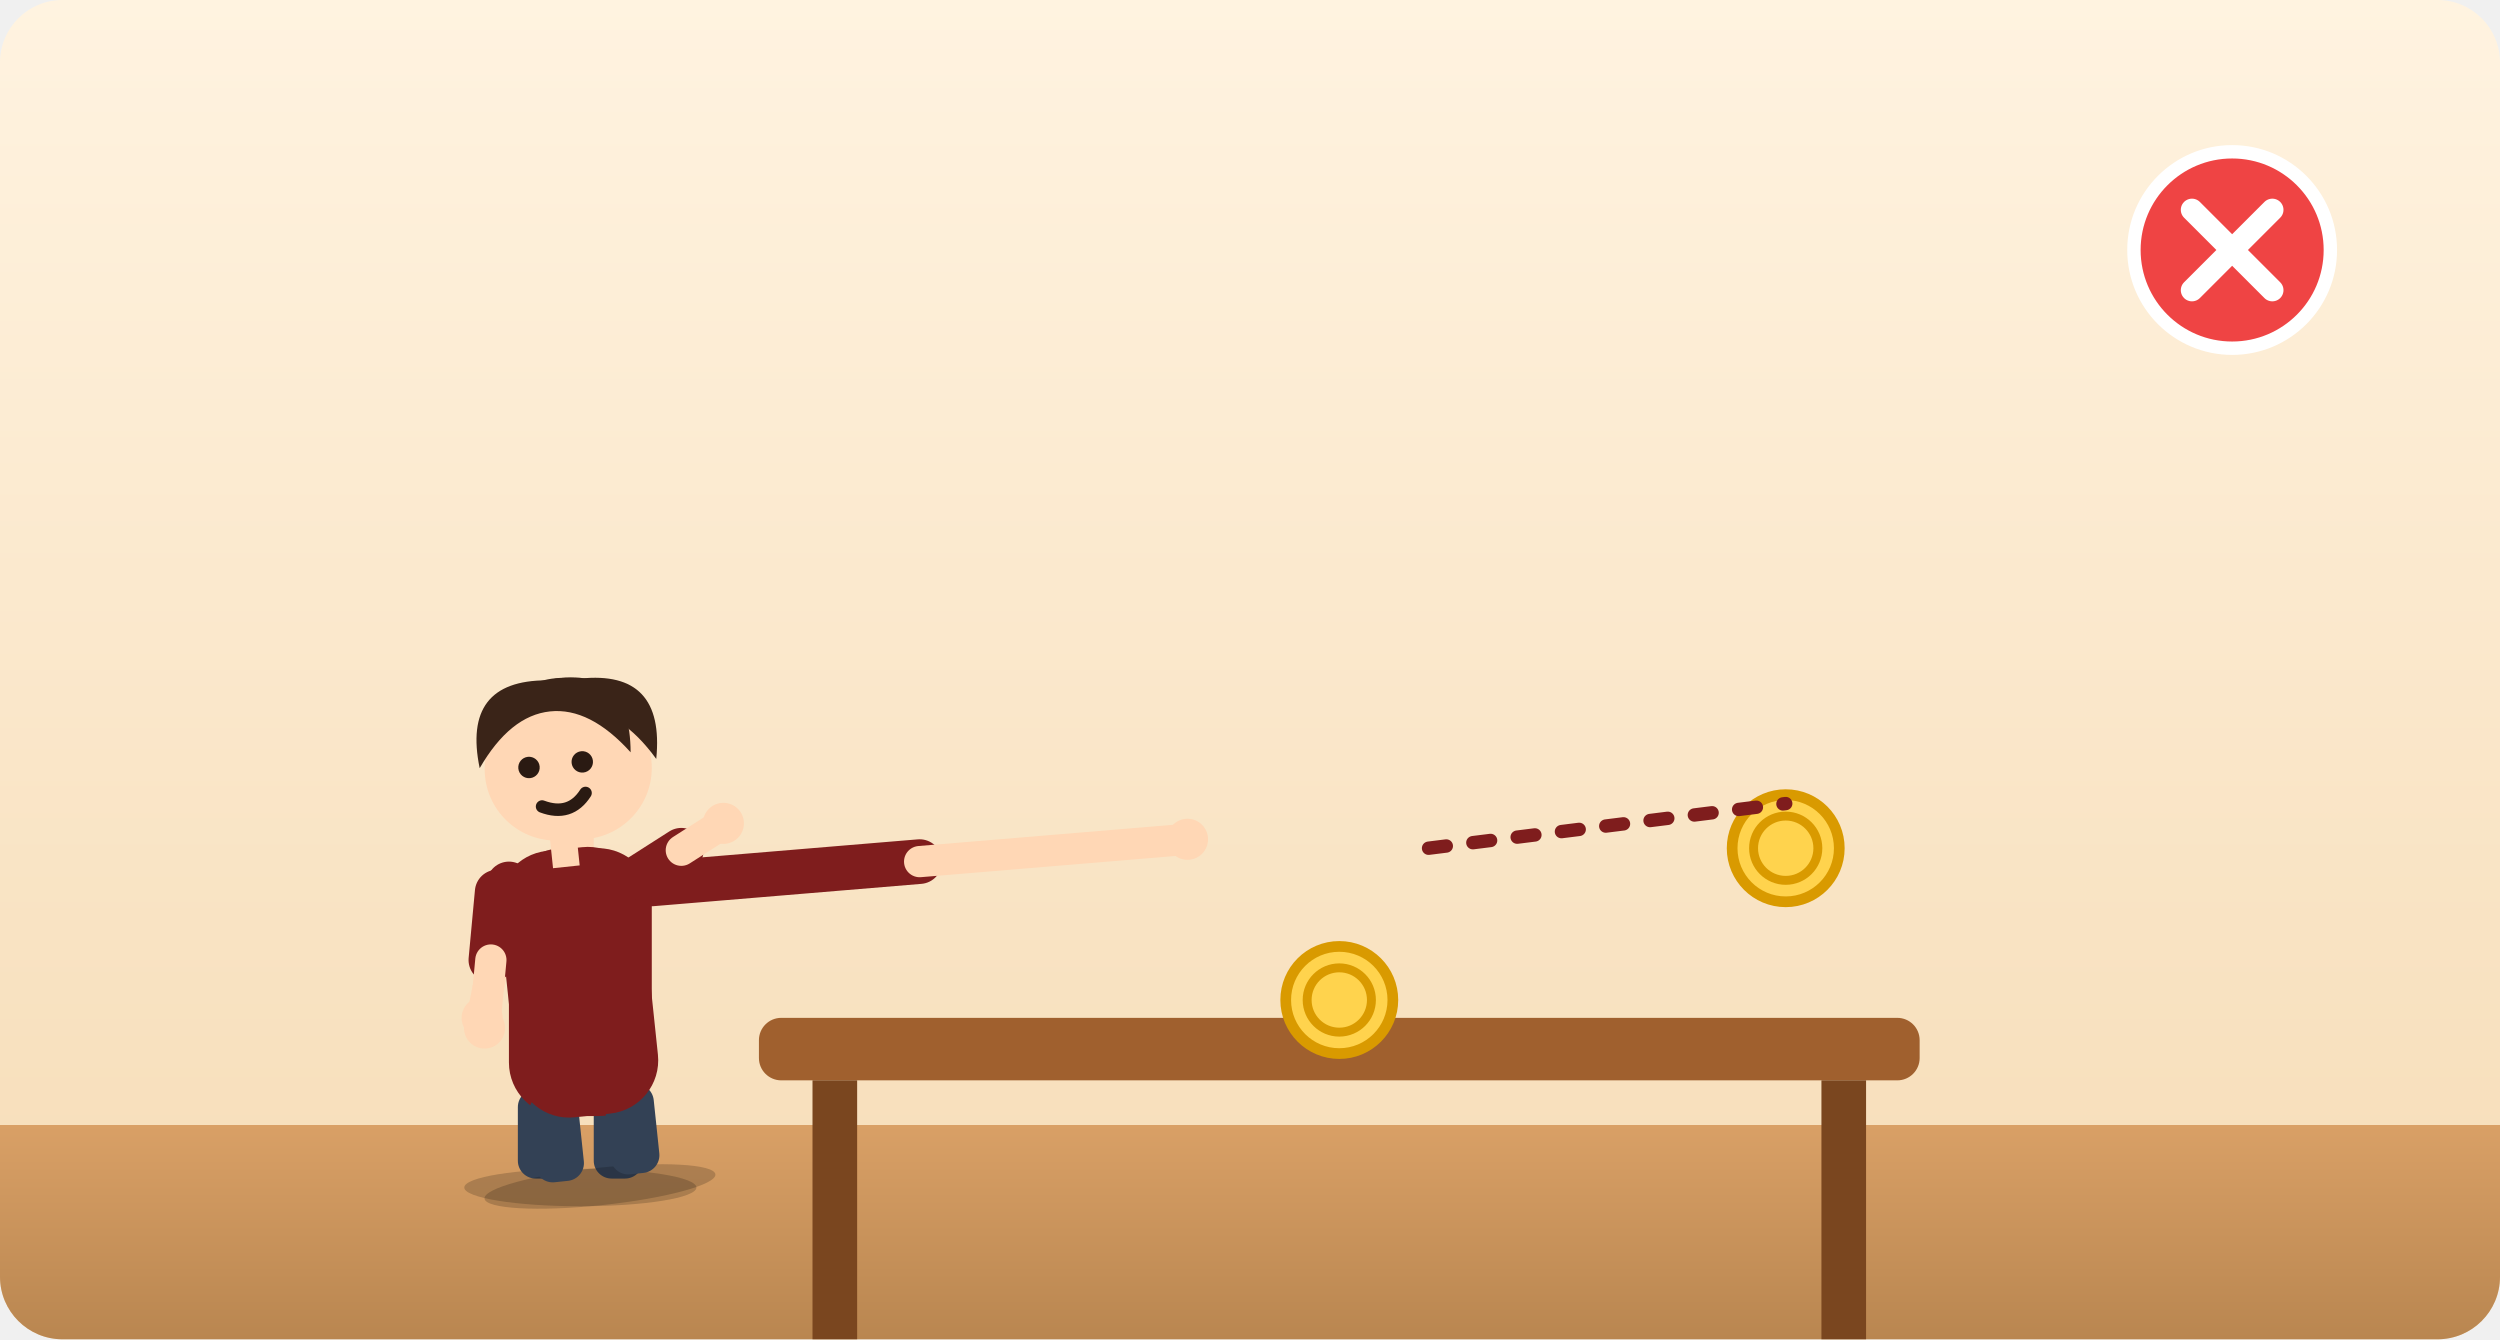
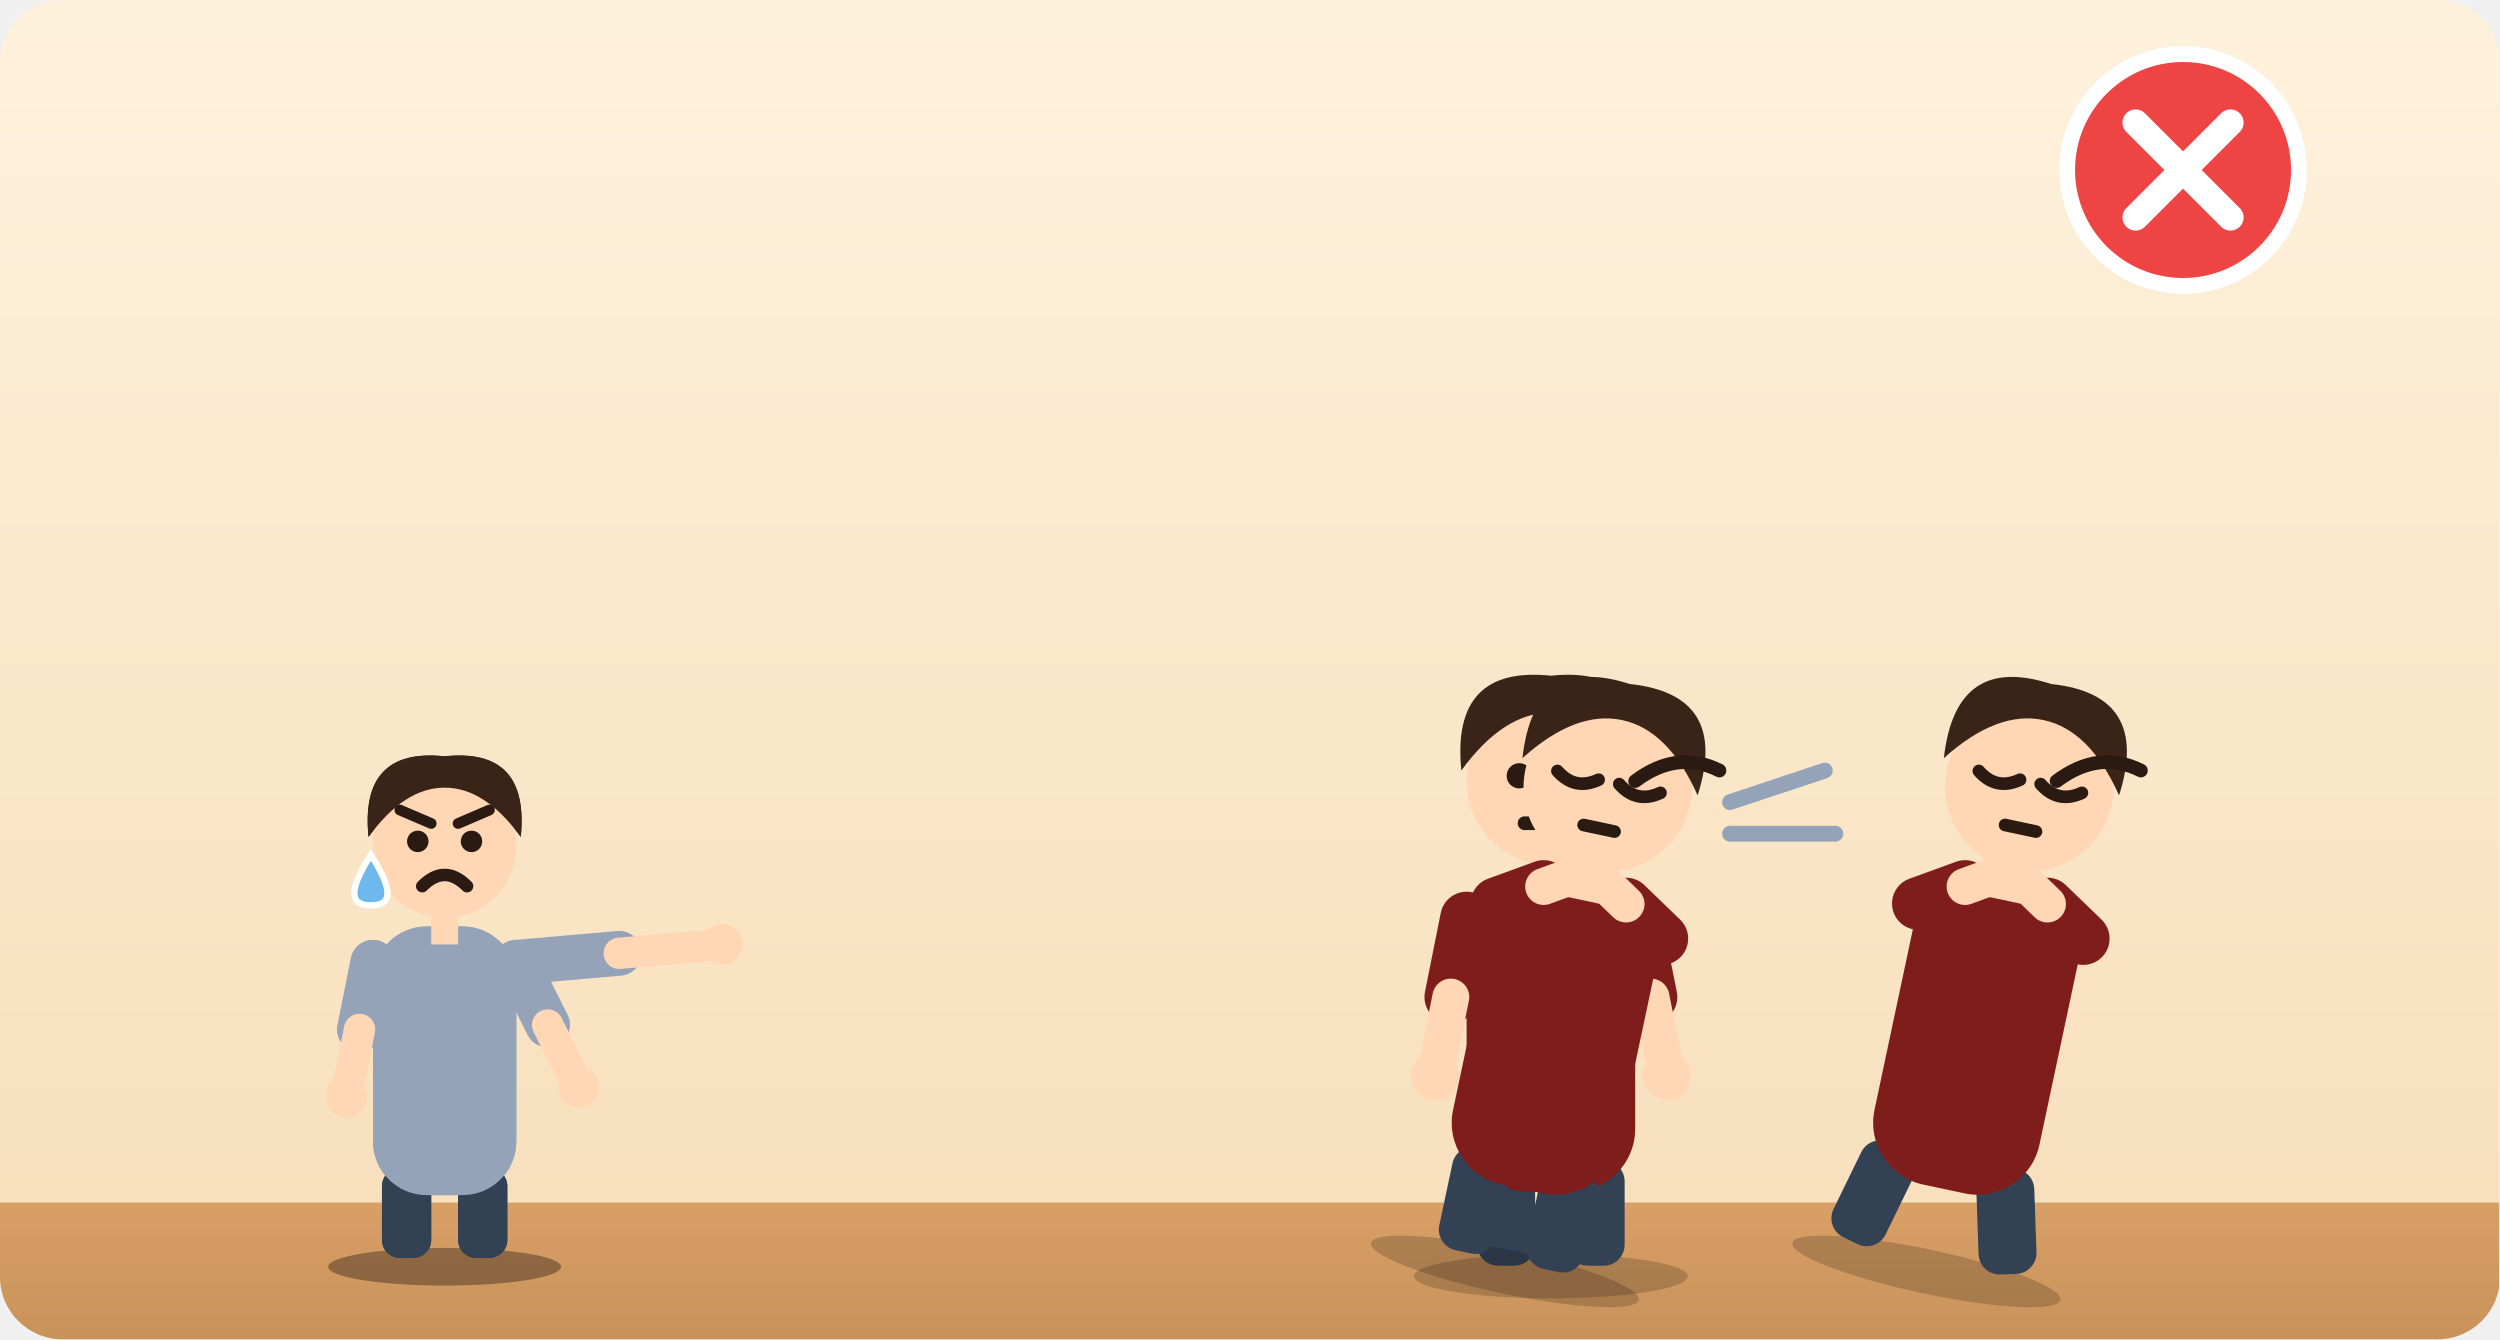
- <svg xmlns="http://www.w3.org/2000/svg" data-n="3" data-t="1" data-c="#7f1d1d" viewBox="0 0 560 300" role="img" aria-label="낡은 동전을 손가락으로 튕겨 내치며 깔보는 경멸">
+ <svg xmlns="http://www.w3.org/2000/svg" data-n="3" data-t="1" data-c="#7f1d1d" viewBox="0 0 560 300" role="img" aria-label="내민 손을 거들떠보지도 않고 팔짱 낀 채 고개를 쳐들고 가 버리는 경멸">
  <defs>
    <clipPath id="contempt_clip">
      <rect width="560" height="300" rx="14" />
    </clipPath>
    <linearGradient id="contempt_sky" x1="0" y1="0" x2="0" y2="1">
      <stop offset="0" stop-color="#fff3e0" />
      <stop offset="1" stop-color="#f6dcb6" />
    </linearGradient>
    <linearGradient id="contempt_gr" x1="0" y1="0" x2="0" y2="1">
      <stop offset="0" stop-color="#d9a066" />
      <stop offset="1" stop-color="#b98650" />
    </linearGradient>
  </defs>
  <g clip-path="url(#contempt_clip)">
-     <rect width="560" height="300" fill="url(#contempt_sky)" />
-     <rect x="0" y="252" width="560" height="48" fill="url(#contempt_gr)" />
-     <g class="vs up" data-s="1">
-       <g transform="translate(300 238)">
-         <rect x="-130" y="-10" width="260" height="14" rx="5" fill="#a0602e" />
-         <rect x="-118" y="4" width="10" height="58" fill="#7a461f" />
-         <rect x="108" y="4" width="10" height="58" fill="#7a461f" />
+     <g transform="translate(-101 -28) scale(1.18)">
+       <rect width="560" height="300" fill="url(#contempt_sky)" />
+       <rect x="0" y="252" width="560" height="48" fill="url(#contempt_gr)" />
+       <g class="vs up" data-s="1" data-e="2">
+         <g transform="translate(170 254) scale(0.85)">
+           <ellipse cx="0" cy="12" rx="26" ry="4.2" fill="#000" fill-opacity="0.18" />
+           <rect x="-14" y="-10" width="11" height="20" rx="4" fill="#334155" />
+           <rect x="3" y="-10" width="11" height="20" rx="4" fill="#334155" />
+           <rect x="-16" y="-64" width="32" height="60" rx="12" fill="#94a3b8" />
+           <path d="M-16 -56L-19 -41" fill="none" stroke="#94a3b8" stroke-width="10" stroke-linecap="round" stroke-linejoin="round" />
+           <path d="M-19 -41L-22 -26" fill="none" stroke="#ffd7b5" stroke-width="7" stroke-linecap="round" stroke-linejoin="round" />
+           <circle cx="-22" cy="-26" r="4.6" fill="#ffd7b5" />
+           <path d="M16 -56L39 -58" fill="none" stroke="#94a3b8" stroke-width="10" stroke-linecap="round" stroke-linejoin="round" />
+           <path d="M39 -58L62 -60" fill="none" stroke="#ffd7b5" stroke-width="7" stroke-linecap="round" stroke-linejoin="round" />
+           <circle cx="62" cy="-60" r="4.6" fill="#ffd7b5" />
+           <rect x="-3" y="-68" width="6" height="8" fill="#ffd7b5" />
+           <circle cx="0" cy="-82" r="16" fill="#ffd7b5" />
+           <path d="M-17 -84Q-19 -104 0 -102Q19 -104 17 -84Q9 -95 0 -95Q-9 -95 -17 -84Z" fill="#3a2418" />
+           <circle cx="-6" cy="-83" r="2.4" fill="#2a1a12" />
+           <circle cx="6" cy="-83" r="2.4" fill="#2a1a12" />
+           <path d="M-6 -75Q0 -69 6 -75" fill="none" stroke="#2a1a12" stroke-width="2.8" stroke-linecap="round" stroke-linejoin="round" />
+         </g>
      </g>
-       <circle cx="300" cy="224" r="12" fill="#ffd34d" stroke="#d99a00" stroke-width="2.4" />
-       <circle cx="300" cy="224" r="7.2" fill="none" stroke="#d99a00" stroke-width="2" />
-     </g>
-     <g class="vs up" data-s="2">
-       <g class="vs" data-s="2" data-e="2">
-         <g transform="translate(130 254)">
+       <g class="vs up" data-s="1" data-e="1">
+         <g transform="translate(380 254)">
          <ellipse cx="0" cy="12" rx="26" ry="4.2" fill="#000" fill-opacity="0.18" />
          <rect x="-14" y="-10" width="11" height="20" rx="4" fill="#334155" />
          <rect x="3" y="-10" width="11" height="20" rx="4" fill="#334155" />
          <rect x="-16" y="-64" width="32" height="60" rx="12" fill="#7f1d1d" />
          <path d="M-16 -56L-19 -41" fill="none" stroke="#7f1d1d" stroke-width="10" stroke-linecap="round" stroke-linejoin="round" />
          <path d="M-19 -41L-22 -26" fill="none" stroke="#ffd7b5" stroke-width="7" stroke-linecap="round" stroke-linejoin="round" />
          <circle cx="-22" cy="-26" r="4.6" fill="#ffd7b5" />
-           <path d="M16 -56L76 -61" fill="none" stroke="#7f1d1d" stroke-width="10" stroke-linecap="round" stroke-linejoin="round" />
-           <path d="M76 -61L136 -66" fill="none" stroke="#ffd7b5" stroke-width="7" stroke-linecap="round" stroke-linejoin="round" />
-           <circle cx="136" cy="-66" r="4.6" fill="#ffd7b5" />
+           <path d="M16 -56L19 -41" fill="none" stroke="#7f1d1d" stroke-width="10" stroke-linecap="round" stroke-linejoin="round" />
+           <path d="M19 -41L22 -26" fill="none" stroke="#ffd7b5" stroke-width="7" stroke-linecap="round" stroke-linejoin="round" />
+           <circle cx="22" cy="-26" r="4.6" fill="#ffd7b5" />
          <rect x="-3" y="-68" width="6" height="8" fill="#ffd7b5" />
          <circle cx="0" cy="-82" r="16" fill="#ffd7b5" />
          <path d="M-17 -84Q-19 -104 0 -102Q19 -104 17 -84Q9 -95 0 -95Q-9 -95 -17 -84Z" fill="#3a2418" />
          <circle cx="-6" cy="-83" r="2.4" fill="#2a1a12" />
          <circle cx="6" cy="-83" r="2.4" fill="#2a1a12" />
-           <path d="M-4 -74Q2 -71 6 -76" fill="none" stroke="#2a1a12" stroke-width="2.8" stroke-linecap="round" stroke-linejoin="round" />
+           <path d="M-5 -74H5" fill="none" stroke="#2a1a12" stroke-width="2.6" stroke-linecap="round" stroke-linejoin="round" />
        </g>
      </g>
-     </g>
-     <g class="mv" data-s="3" style="--from:translateX(-90px);--d:0.7s;transform-box:fill-box;transform-origin:center">
+       <g class="vs" data-s="2" data-e="2">
+         <g transform="translate(380 254) rotate(12 0 -30)">
+           <ellipse cx="0" cy="12" rx="26" ry="4.2" fill="#000" fill-opacity="0.18" />
+           <rect x="-14" y="-10" width="11" height="20" rx="4" fill="#334155" />
+           <rect x="3" y="-10" width="11" height="20" rx="4" fill="#334155" />
+           <rect x="-16" y="-64" width="32" height="60" rx="12" fill="#7f1d1d" />
+           <path d="M-16 -56L-8 -61" fill="none" stroke="#7f1d1d" stroke-width="10" stroke-linecap="round" stroke-linejoin="round" />
+           <path d="M-8 -61L0 -66" fill="none" stroke="#ffd7b5" stroke-width="7" stroke-linecap="round" stroke-linejoin="round" />
+           <circle cx="0" cy="-66" r="4.6" fill="#ffd7b5" />
+           <path d="M16 -56L8 -61" fill="none" stroke="#7f1d1d" stroke-width="10" stroke-linecap="round" stroke-linejoin="round" />
+           <path d="M8 -61L0 -66" fill="none" stroke="#ffd7b5" stroke-width="7" stroke-linecap="round" stroke-linejoin="round" />
+           <circle cx="0" cy="-66" r="4.6" fill="#ffd7b5" />
+           <rect x="-3" y="-68" width="6" height="8" fill="#ffd7b5" />
+           <circle cx="0" cy="-82" r="16" fill="#ffd7b5" />
+           <path d="M-17 -84Q-19 -104 0 -102Q19 -104 17 -84Q9 -95 0 -95Q-9 -95 -17 -84Z" fill="#3a2418" />
+           <path d="M-10 -83Q-6 -80 -2 -83M2 -83Q6 -80 10 -83" fill="none" stroke="#2a1a12" stroke-width="2.4" stroke-linecap="round" stroke-linejoin="round" />
+           <path d="M-3 -74H3" fill="none" stroke="#2a1a12" stroke-width="2.4" stroke-linecap="round" stroke-linejoin="round" />
+         </g>
+         <path d="M396 172Q404 166 412 170" fill="none" stroke="#2a1a12" stroke-width="2.6" stroke-linecap="round" stroke-linejoin="round" />
+         <path d="M414 176L432 170M414 182L434 182" fill="none" stroke="#94a3b8" stroke-width="3" stroke-linecap="round" stroke-linejoin="round" />
+       </g>
+       <g class="mv" data-s="3" style="--from:translateX(-80px);--d:0.9s;transform-box:fill-box;transform-origin:center">
+         <g class="vs" data-s="3">
+           <g transform="translate(460 254) rotate(12 0 -30)">
+             <ellipse cx="0" cy="12" rx="26" ry="4.2" fill="#000" fill-opacity="0.18" />
+             <rect x="-16" y="-10" width="11" height="20" rx="4" fill="#334155" transform="rotate(14 -10 -10)" />
+             <rect x="5" y="-10" width="11" height="20" rx="4" fill="#334155" transform="rotate(-14 10 -10)" />
+             <rect x="-16" y="-64" width="32" height="60" rx="12" fill="#7f1d1d" />
+             <path d="M-16 -56L-8 -61" fill="none" stroke="#7f1d1d" stroke-width="10" stroke-linecap="round" stroke-linejoin="round" />
+             <path d="M-8 -61L0 -66" fill="none" stroke="#ffd7b5" stroke-width="7" stroke-linecap="round" stroke-linejoin="round" />
+             <circle cx="0" cy="-66" r="4.6" fill="#ffd7b5" />
+             <path d="M16 -56L8 -61" fill="none" stroke="#7f1d1d" stroke-width="10" stroke-linecap="round" stroke-linejoin="round" />
+             <path d="M8 -61L0 -66" fill="none" stroke="#ffd7b5" stroke-width="7" stroke-linecap="round" stroke-linejoin="round" />
+             <circle cx="0" cy="-66" r="4.6" fill="#ffd7b5" />
+             <rect x="-3" y="-68" width="6" height="8" fill="#ffd7b5" />
+             <circle cx="0" cy="-82" r="16" fill="#ffd7b5" />
+             <path d="M-17 -84Q-19 -104 0 -102Q19 -104 17 -84Q9 -95 0 -95Q-9 -95 -17 -84Z" fill="#3a2418" />
+             <path d="M-10 -83Q-6 -80 -2 -83M2 -83Q6 -80 10 -83" fill="none" stroke="#2a1a12" stroke-width="2.4" stroke-linecap="round" stroke-linejoin="round" />
+             <path d="M-3 -74H3" fill="none" stroke="#2a1a12" stroke-width="2.4" stroke-linecap="round" stroke-linejoin="round" />
+           </g>
+           <path d="M476 172Q484 166 492 170" fill="none" stroke="#2a1a12" stroke-width="2.6" stroke-linecap="round" stroke-linejoin="round" />
+         </g>
+       </g>
      <g class="vs" data-s="3">
-         <circle cx="400" cy="190" r="12" fill="#ffd34d" stroke="#d99a00" stroke-width="2.4" />
-         <circle cx="400" cy="190" r="7.2" fill="none" stroke="#d99a00" stroke-width="2" />
-       </g>
-     </g>
-     <g class="vs" data-s="3">
-       <g transform="translate(130 254) rotate(-6 0 -30)">
-         <ellipse cx="0" cy="12" rx="26" ry="4.2" fill="#000" fill-opacity="0.18" />
-         <rect x="-14" y="-10" width="11" height="20" rx="4" fill="#334155" />
-         <rect x="3" y="-10" width="11" height="20" rx="4" fill="#334155" />
-         <rect x="-16" y="-64" width="32" height="60" rx="12" fill="#7f1d1d" />
-         <path d="M-16 -56L-19 -41" fill="none" stroke="#7f1d1d" stroke-width="10" stroke-linecap="round" stroke-linejoin="round" />
-         <path d="M-19 -41L-22 -26" fill="none" stroke="#ffd7b5" stroke-width="7" stroke-linecap="round" stroke-linejoin="round" />
-         <circle cx="-22" cy="-26" r="4.6" fill="#ffd7b5" />
-         <path d="M16 -56L26 -61" fill="none" stroke="#7f1d1d" stroke-width="10" stroke-linecap="round" stroke-linejoin="round" />
-         <path d="M26 -61L36 -66" fill="none" stroke="#ffd7b5" stroke-width="7" stroke-linecap="round" stroke-linejoin="round" />
-         <circle cx="36" cy="-66" r="4.6" fill="#ffd7b5" />
-         <rect x="-3" y="-68" width="6" height="8" fill="#ffd7b5" />
-         <circle cx="0" cy="-82" r="16" fill="#ffd7b5" />
-         <path d="M-17 -84Q-19 -104 0 -102Q19 -104 17 -84Q9 -95 0 -95Q-9 -95 -17 -84Z" fill="#3a2418" />
-         <circle cx="-6" cy="-83" r="2.4" fill="#2a1a12" />
-         <circle cx="6" cy="-83" r="2.4" fill="#2a1a12" />
-         <path d="M-4 -74Q2 -71 6 -76" fill="none" stroke="#2a1a12" stroke-width="2.8" stroke-linecap="round" stroke-linejoin="round" />
-       </g>
-       <path d="M320 190L400 180" fill="none" stroke="#7f1d1d" stroke-width="3" stroke-linecap="round" stroke-linejoin="round" stroke-dasharray="4 6" />
-       <g transform="translate(500 56)">
-         <circle r="22" fill="#ef4444" stroke="#fff" stroke-width="3" />
-         <path d="M-9 -9L9 9M9 -9L-9 9" stroke="#fff" stroke-width="5" stroke-linecap="round" />
+         <g transform="translate(170 254) scale(0.85)">
+           <ellipse cx="0" cy="12" rx="26" ry="4.2" fill="#000" fill-opacity="0.18" />
+           <rect x="-14" y="-10" width="11" height="20" rx="4" fill="#334155" />
+           <rect x="3" y="-10" width="11" height="20" rx="4" fill="#334155" />
+           <rect x="-16" y="-64" width="32" height="60" rx="12" fill="#94a3b8" />
+           <path d="M-16 -56L-19 -41" fill="none" stroke="#94a3b8" stroke-width="10" stroke-linecap="round" stroke-linejoin="round" />
+           <path d="M-19 -41L-22 -26" fill="none" stroke="#ffd7b5" stroke-width="7" stroke-linecap="round" stroke-linejoin="round" />
+           <circle cx="-22" cy="-26" r="4.6" fill="#ffd7b5" />
+           <path d="M16 -56L23 -42" fill="none" stroke="#94a3b8" stroke-width="10" stroke-linecap="round" stroke-linejoin="round" />
+           <path d="M23 -42L30 -28" fill="none" stroke="#ffd7b5" stroke-width="7" stroke-linecap="round" stroke-linejoin="round" />
+           <circle cx="30" cy="-28" r="4.6" fill="#ffd7b5" />
+           <rect x="-3" y="-68" width="6" height="8" fill="#ffd7b5" />
+           <circle cx="0" cy="-82" r="16" fill="#ffd7b5" />
+           <path d="M-17 -84Q-19 -104 0 -102Q19 -104 17 -84Q9 -95 0 -95Q-9 -95 -17 -84Z" fill="#3a2418" />
+           <circle cx="-6" cy="-83" r="2.4" fill="#2a1a12" />
+           <circle cx="6" cy="-83" r="2.4" fill="#2a1a12" />
+           <path d="M-10 -90L-3 -87M10 -90L3 -87" fill="none" stroke="#2a1a12" stroke-width="2.4" stroke-linecap="round" stroke-linejoin="round" />
+           <path d="M-5 -73Q0 -78 5 -73" fill="none" stroke="#2a1a12" stroke-width="2.8" stroke-linecap="round" stroke-linejoin="round" />
+         </g>
+         <path d="M156 186c-4.2 6.6 -4.2 9.6 0 9.6c4.2 0 4.2 -3 0 -9.6Z" fill="#6fb8ee" stroke="#fff" stroke-width="1.2" />
+         <g transform="translate(500 56)">
+           <circle r="22" fill="#ef4444" stroke="#fff" stroke-width="3" />
+           <path d="M-9 -9L9 9M9 -9L-9 9" stroke="#fff" stroke-width="5" stroke-linecap="round" />
+         </g>
      </g>
    </g>
  </g>
</svg>
